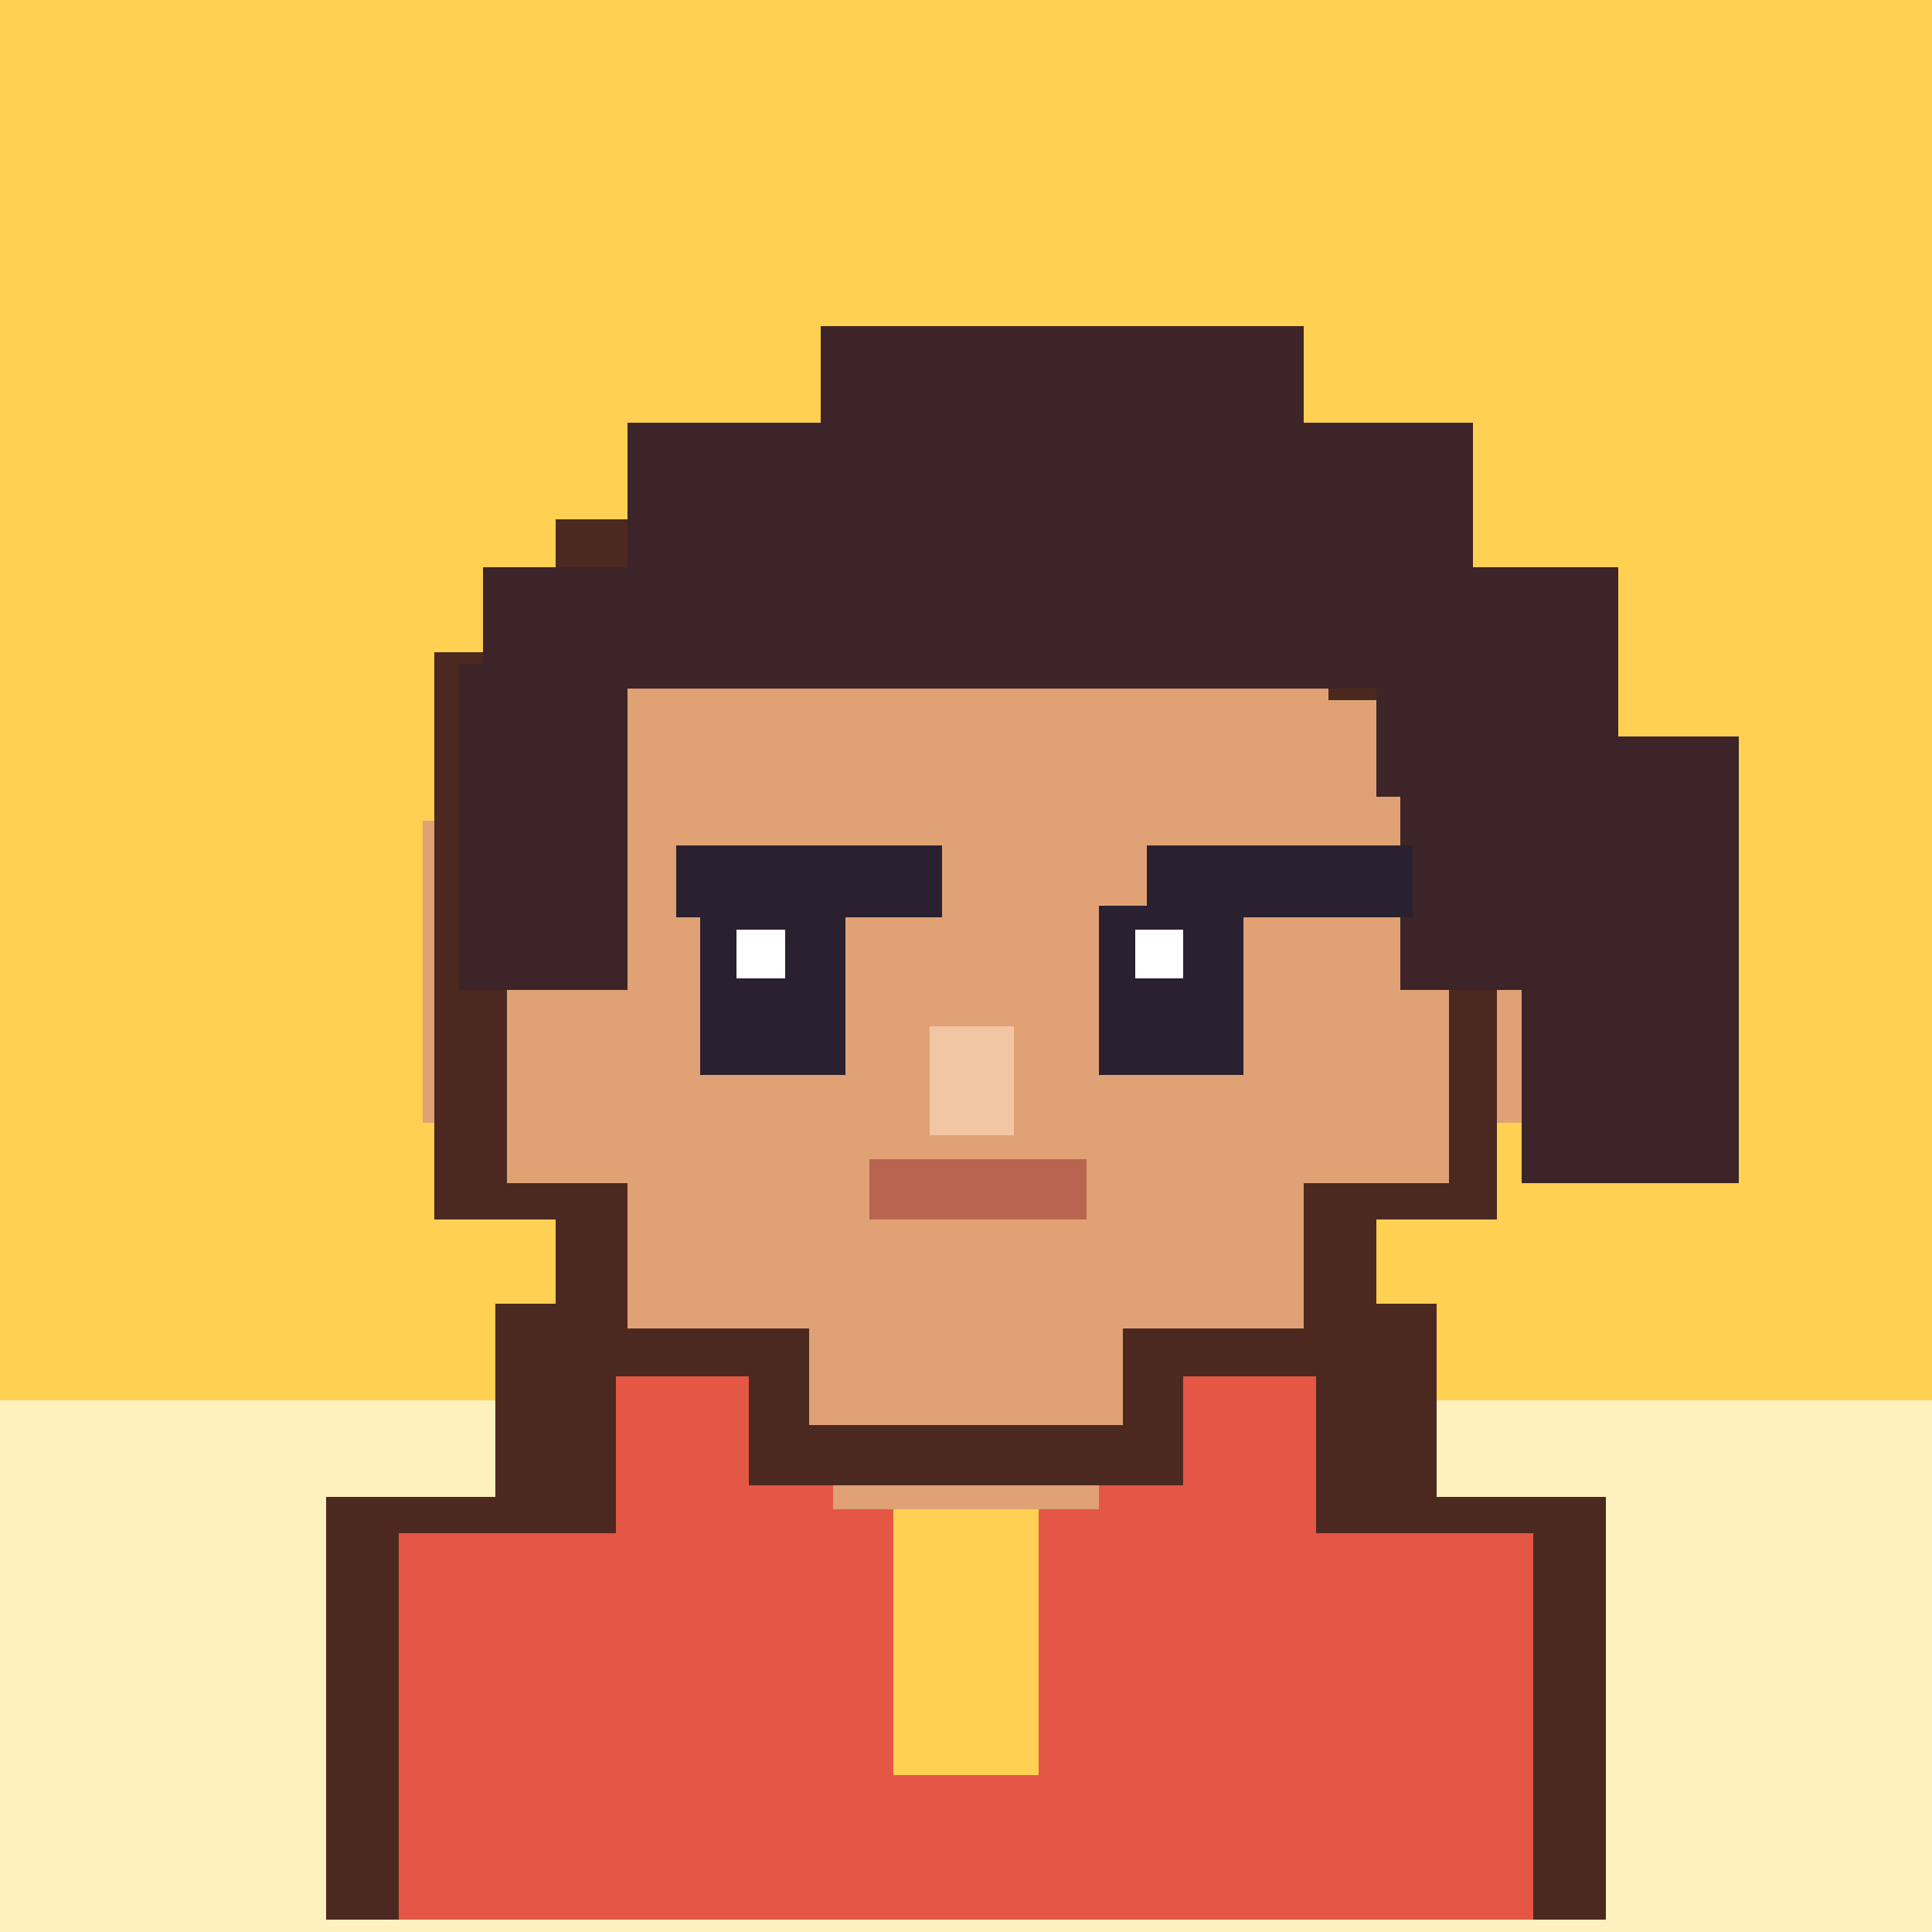
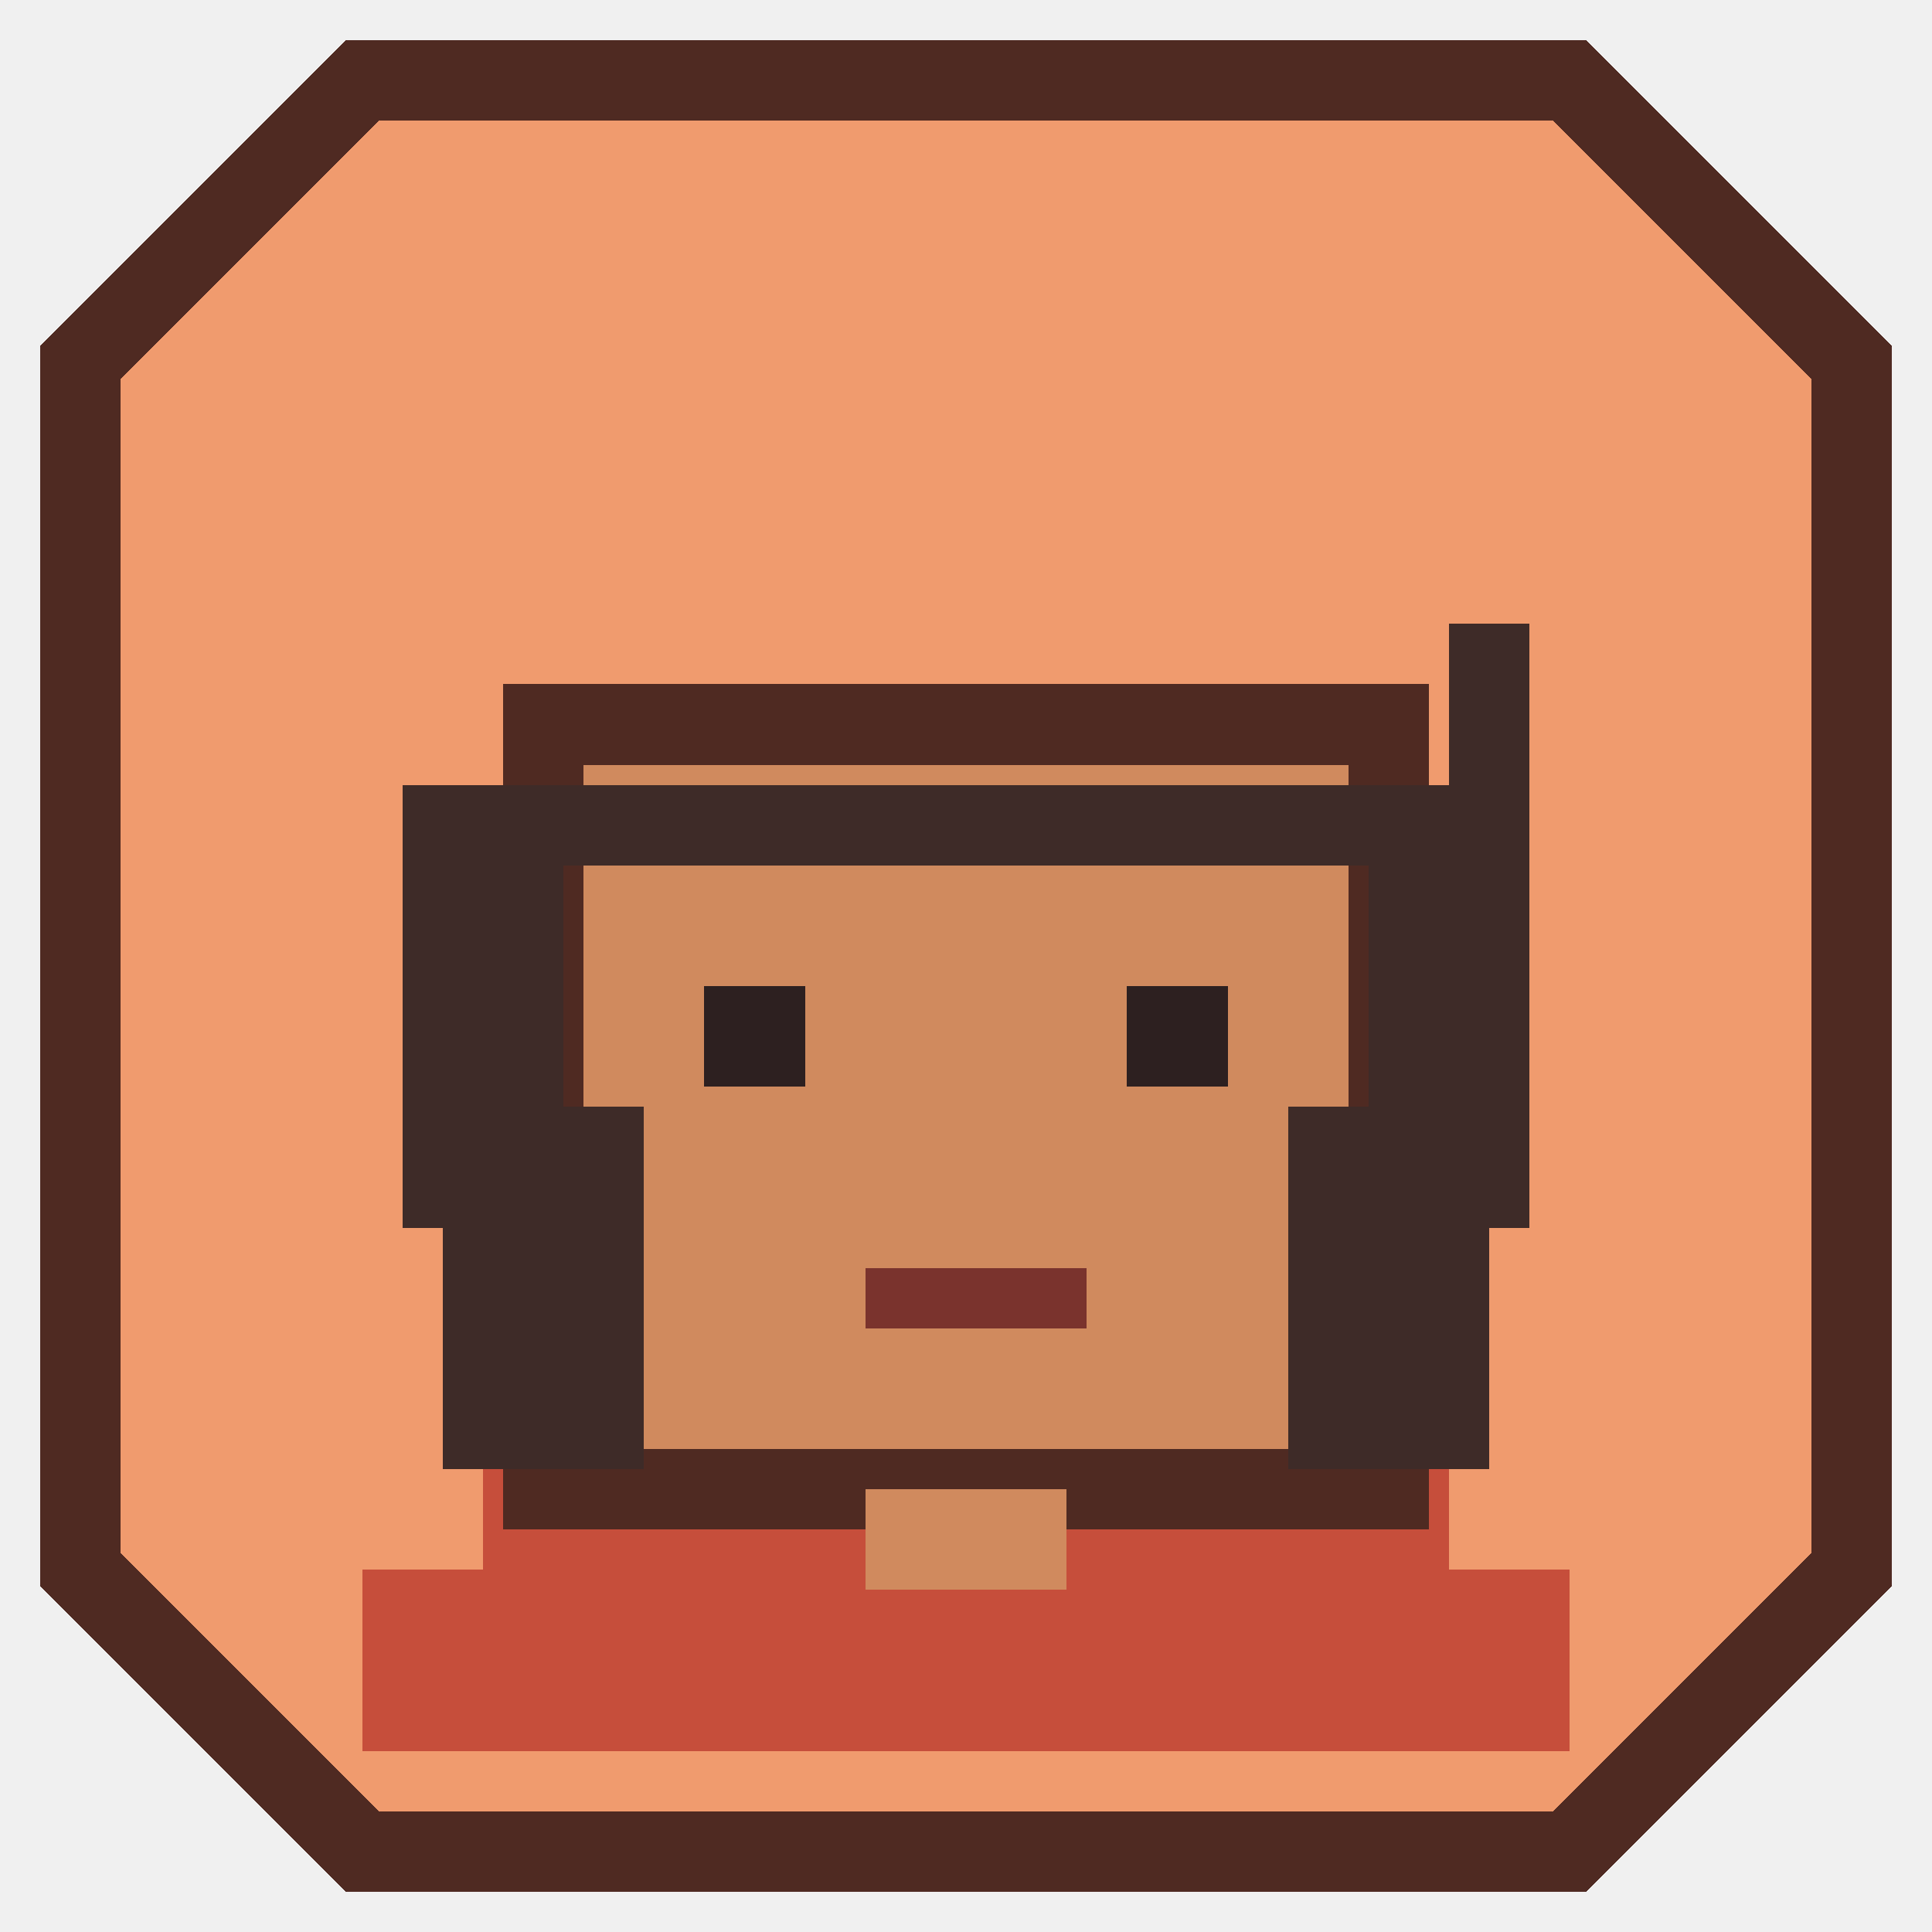
- <svg xmlns="http://www.w3.org/2000/svg" viewBox="0 0 160 160" shape-rendering="crispEdges">
-   <path fill="#ffd052" d="M0 0h160v160H0z" />
-   <path fill="#fff1bd" d="M0 116h160v44H0z" />
-   <path fill="#4b2921" d="M27 159v-35h14v-16h78v16h14v35z" />
-   <path fill="#e45745" d="M33 159v-32h18v-14h58v14h18v32z" />
-   <path fill="#ffd052" d="M74 113h12v34H74z" />
-   <path fill="#e0a274" d="M69 103h22v22H69zM35 68h17v25H35zm73 0h18v25h-18z" />
-   <path fill="#4b2921" d="M46 43h68v11h10v47h-10v13H98v9H62v-9H46v-13H36V54h10z" />
-   <path fill="#e0a274" d="M50 48h60v10h10v40h-12v12H93v8H67v-8H52V98H42V58h8z" />
-   <path fill="#3d2428" d="M40 47h12V35h16V27h40v8h14v12h8v35h-14V57H52v25H38V55h2z" />
-   <path fill="#3d2428" d="M114 47h20v14h10v37h-18V66h-12z" />
-   <path fill="#2a2030" d="M56 70h22v6H56zm39 0h22v6H95z" />
-   <path fill="#2a2030" d="M58 75h12v14H58zm33 0h12v14H91z" />
-   <path fill="#fff" d="M61 77h4v4h-4zm33 0h4v4h-4z" />
-   <path fill="#b86451" d="M72 96h18v5H72z" />
-   <path fill="#f3c6a3" d="M77 85h7v9h-7z" />
+ <svg xmlns="http://www.w3.org/2000/svg" viewBox="0 0 96 96" shape-rendering="crispEdges">
+   <path fill="#F09B6E" stroke="#4F2A22" stroke-width="4" d="M18 4h60l14 14v60L78 92H18L4 78V18z" />
+   <rect x="24" y="70" width="48" height="17" fill="#C64E3B" />
+   <rect x="18" y="78" width="60" height="9" fill="#C64E3B" />
+   <rect x="27" y="36" width="42" height="38" fill="#D08A5E" stroke="#4F2A22" stroke-width="4" />
+   <path fill="#3E2B28" d="M24 31h48v8H20v22h8V43h40v18h8V31z" />
+   <rect x="22" y="55" width="10" height="18" fill="#3E2B28" />
+   <rect x="64" y="55" width="10" height="18" fill="#3E2B28" />
+   <rect x="35" y="49" width="5" height="5" fill="#2D2020" />
+   <rect x="56" y="49" width="5" height="5" fill="#2D2020" />
+   <rect x="43" y="63" width="11" height="3" fill="#7A332D" />
+   <rect x="43" y="74" width="10" height="5" fill="#D08A5E" />
</svg>
